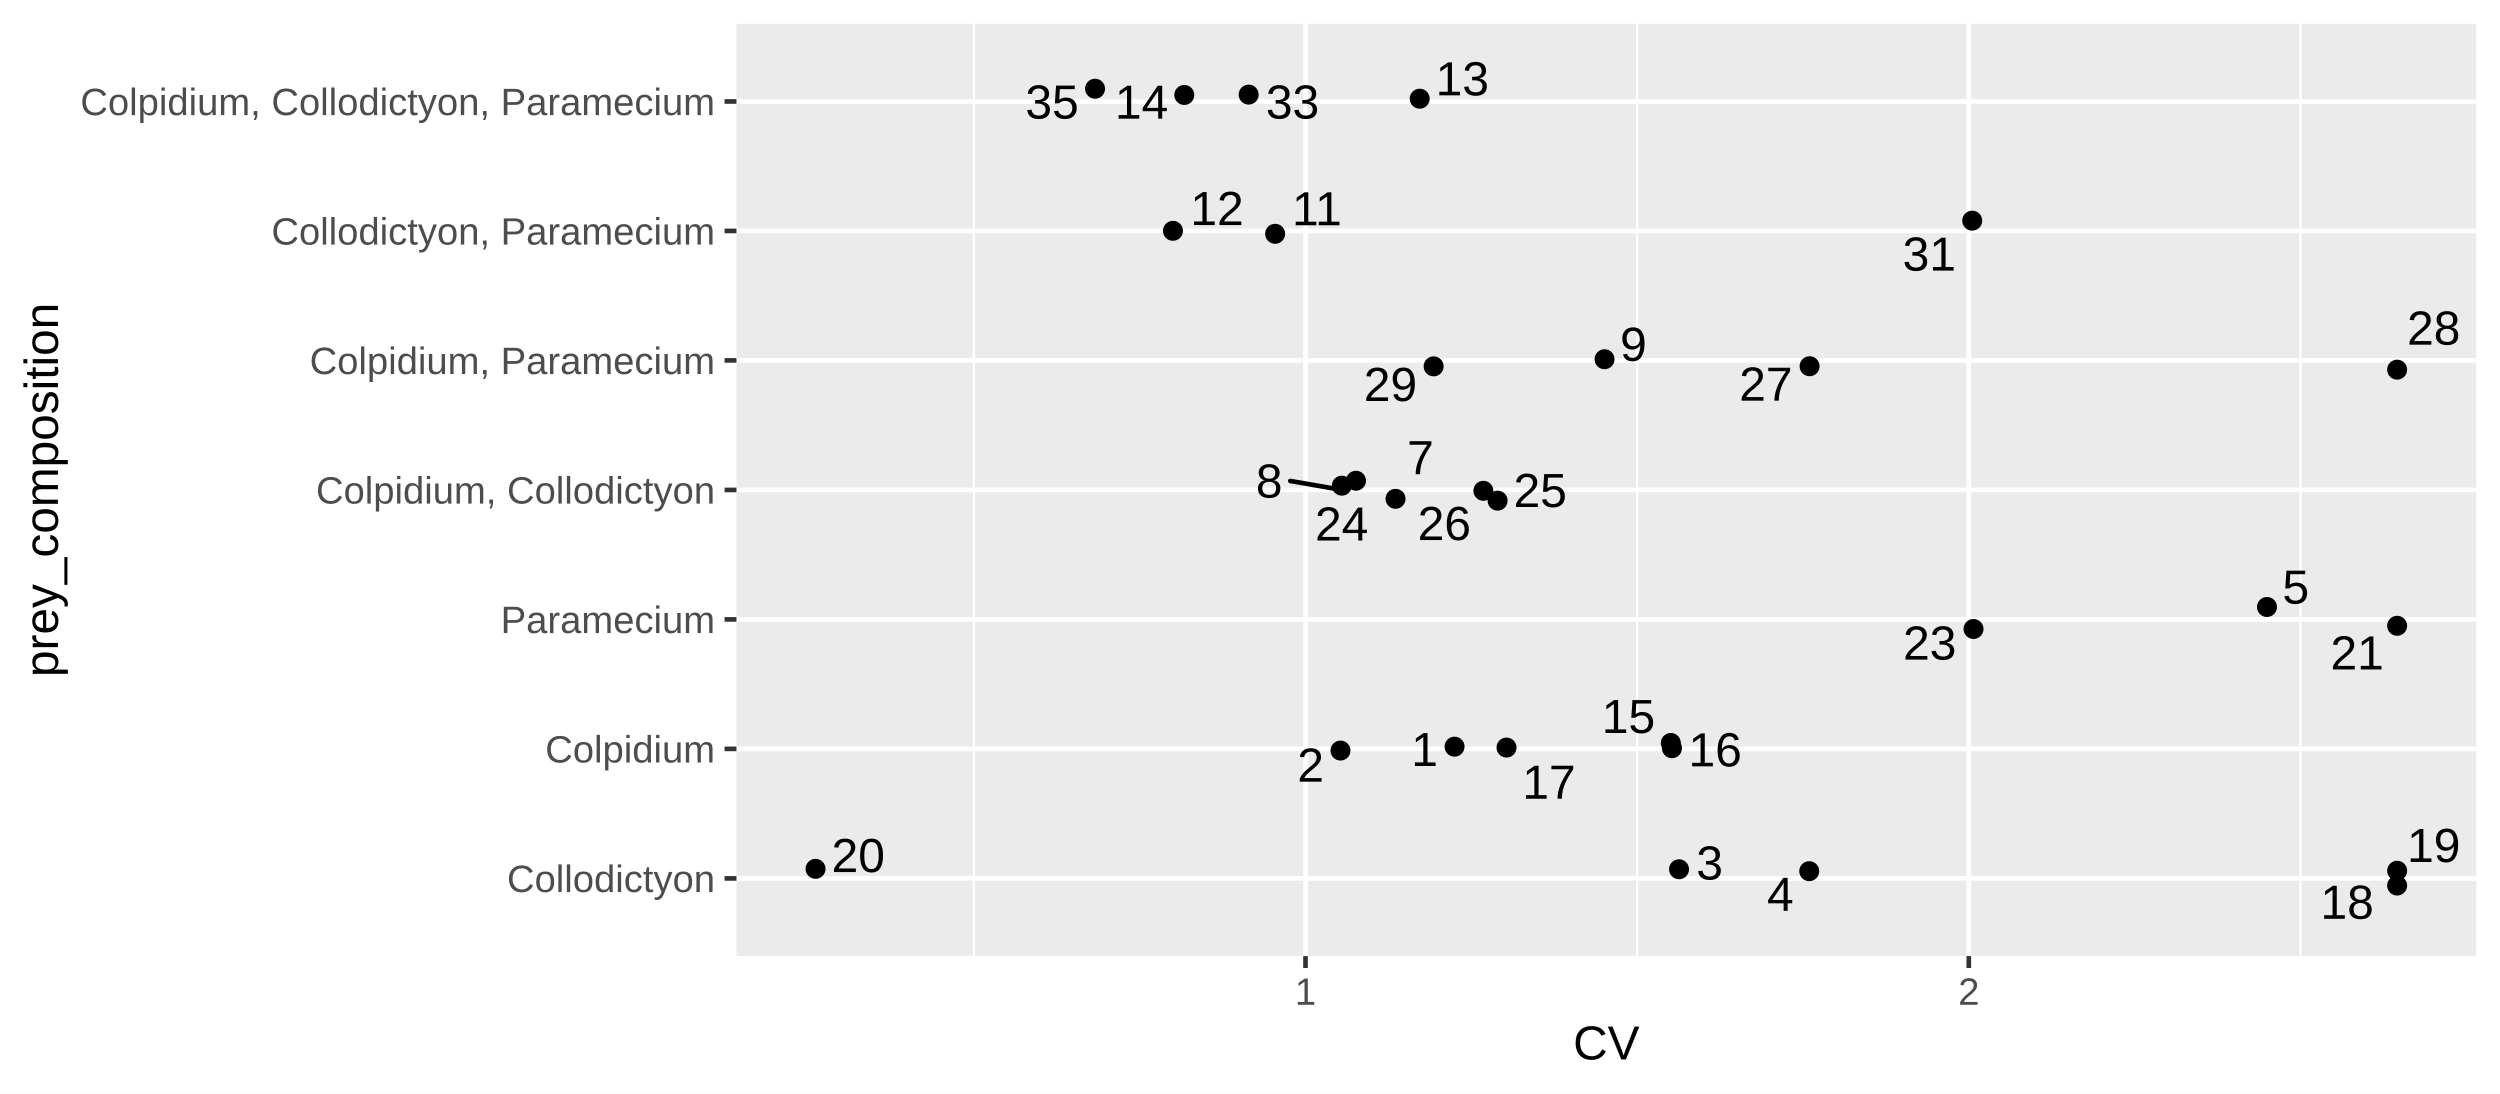
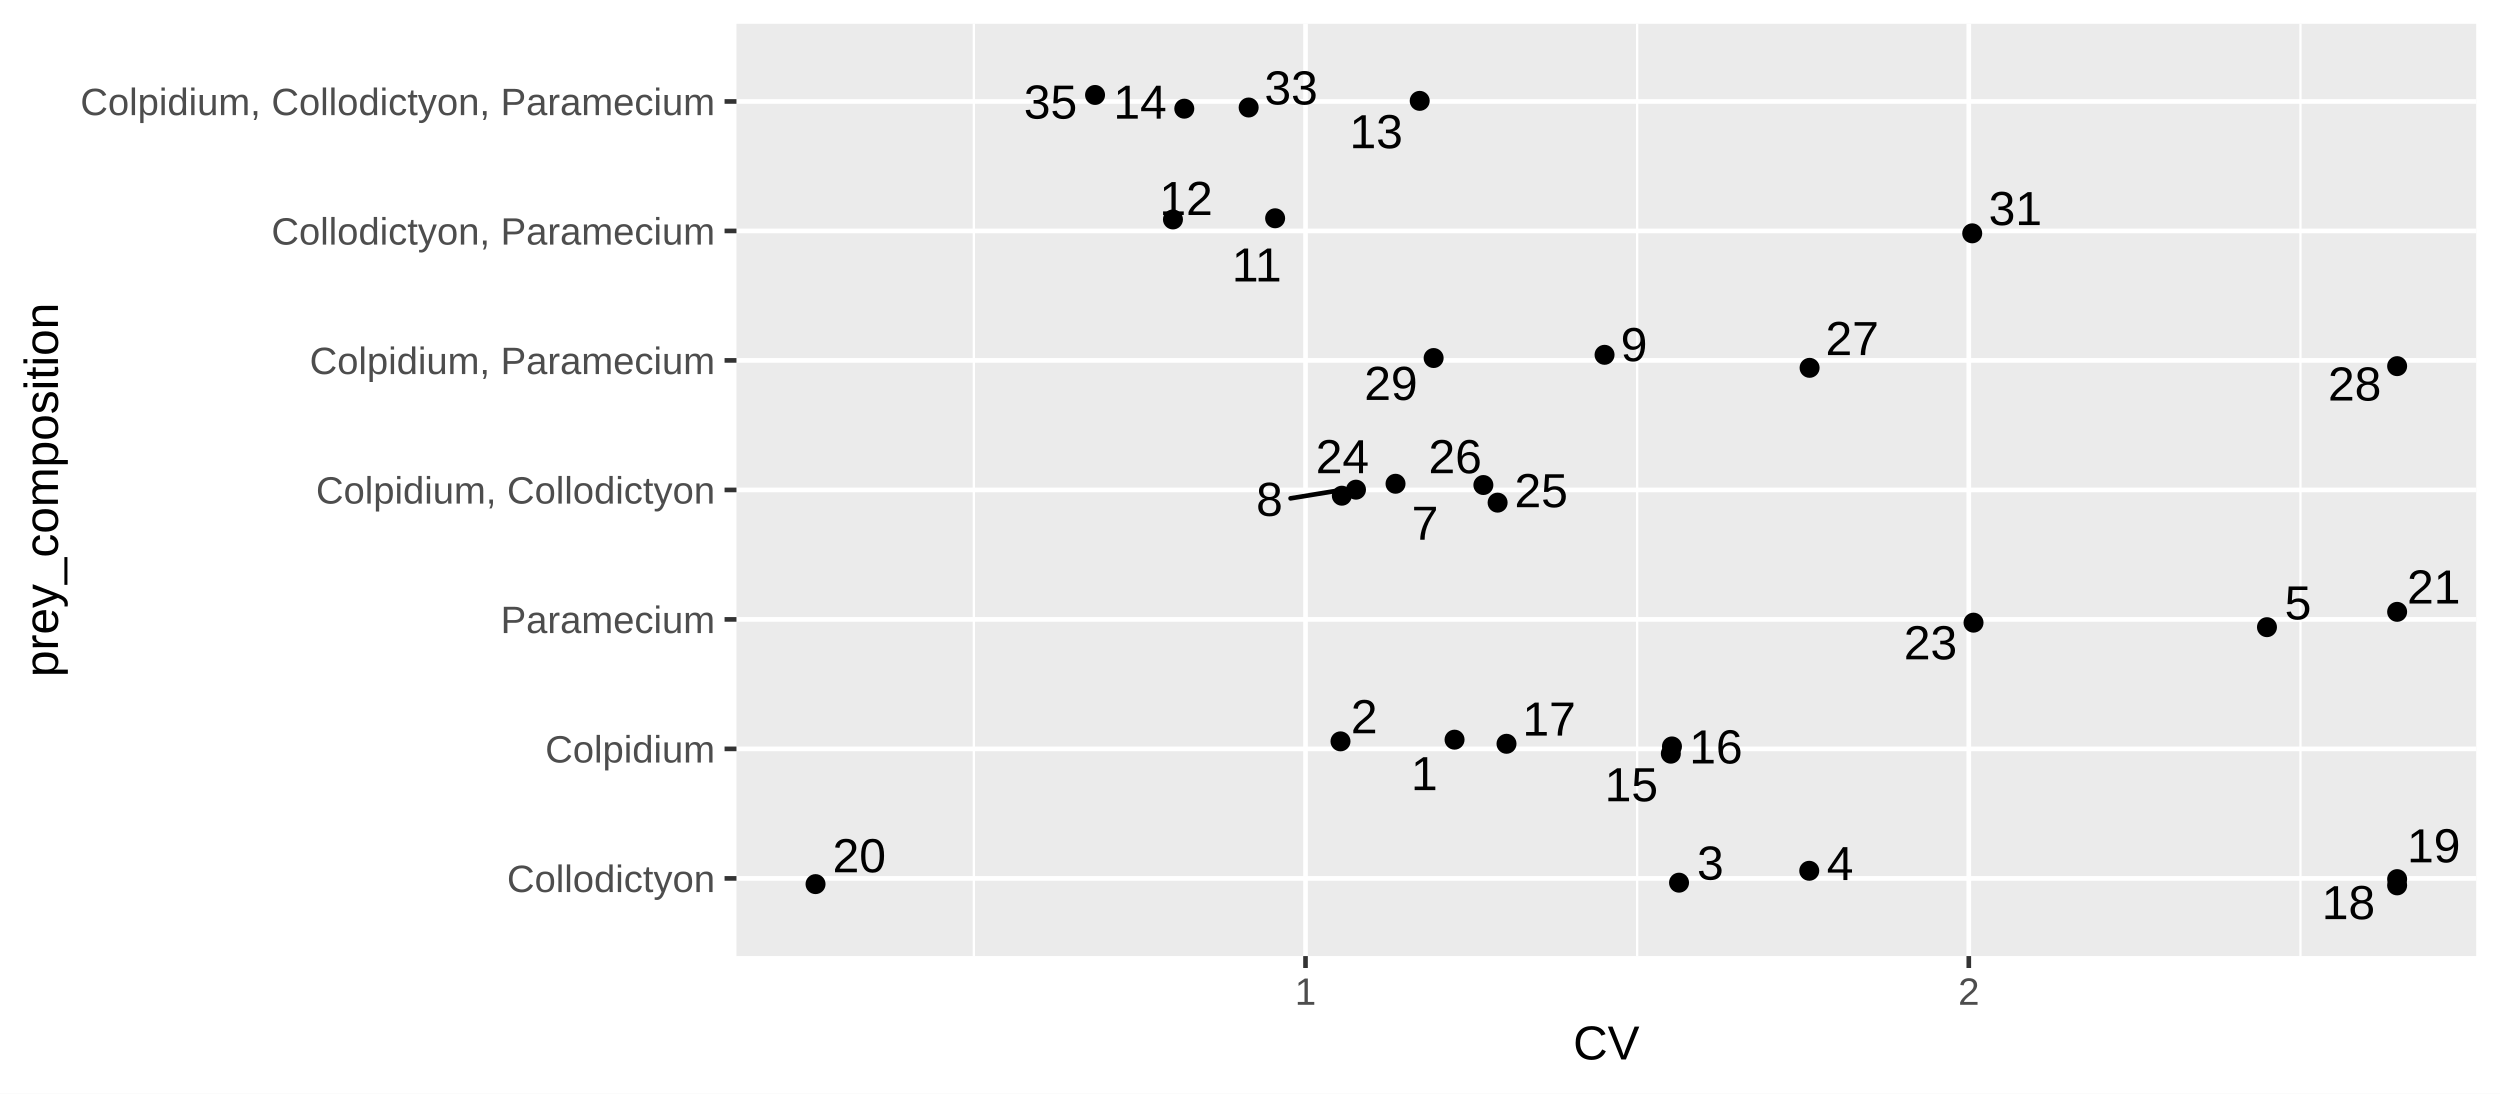
<svg xmlns="http://www.w3.org/2000/svg" viewBox="0 0 576.00 252.00">
  <defs>
    <style type="text/css">
    line, polyline, polygon, path, rect, circle {
      fill: none;
      stroke: #000000;
      stroke-linecap: round;
      stroke-linejoin: round;
      stroke-miterlimit: 10.00;
    }
  </style>
  </defs>
  <rect width="100%" height="100%" style="stroke: none; fill: #FFFFFF;" />
  <rect x="0.00" y="0.00" width="576.00" height="252.00" style="stroke-width: 1.07; stroke: none;" />
  <defs>
    <clipPath id="cpMTY5LjY4fDU3MC41MnwyMjAuMjh8NS40OA==">
      <rect x="169.68" y="5.48" width="400.84" height="214.80" />
    </clipPath>
  </defs>
  <rect x="169.68" y="5.48" width="400.84" height="214.80" style="stroke-width: 1.07; stroke: none; fill: #EBEBEB;" clip-path="url(#cpMTY5LjY4fDU3MC41MnwyMjAuMjh8NS40OA==)" />
  <polyline points="224.38,220.28 224.38,5.48 " style="stroke-width: 0.53; stroke: #FFFFFF; stroke-linecap: butt;" clip-path="url(#cpMTY5LjY4fDU3MC41MnwyMjAuMjh8NS40OA==)" />
  <polyline points="377.20,220.28 377.20,5.48 " style="stroke-width: 0.53; stroke: #FFFFFF; stroke-linecap: butt;" clip-path="url(#cpMTY5LjY4fDU3MC41MnwyMjAuMjh8NS40OA==)" />
  <polyline points="530.03,220.28 530.03,5.48 " style="stroke-width: 0.53; stroke: #FFFFFF; stroke-linecap: butt;" clip-path="url(#cpMTY5LjY4fDU3MC41MnwyMjAuMjh8NS40OA==)" />
  <polyline points="169.68,202.38 570.52,202.38 " style="stroke-width: 1.07; stroke: #FFFFFF; stroke-linecap: butt;" clip-path="url(#cpMTY5LjY4fDU3MC41MnwyMjAuMjh8NS40OA==)" />
  <polyline points="169.68,172.54 570.52,172.54 " style="stroke-width: 1.07; stroke: #FFFFFF; stroke-linecap: butt;" clip-path="url(#cpMTY5LjY4fDU3MC41MnwyMjAuMjh8NS40OA==)" />
  <polyline points="169.68,142.71 570.52,142.71 " style="stroke-width: 1.07; stroke: #FFFFFF; stroke-linecap: butt;" clip-path="url(#cpMTY5LjY4fDU3MC41MnwyMjAuMjh8NS40OA==)" />
  <polyline points="169.68,112.88 570.52,112.88 " style="stroke-width: 1.07; stroke: #FFFFFF; stroke-linecap: butt;" clip-path="url(#cpMTY5LjY4fDU3MC41MnwyMjAuMjh8NS40OA==)" />
  <polyline points="169.68,83.04 570.52,83.04 " style="stroke-width: 1.07; stroke: #FFFFFF; stroke-linecap: butt;" clip-path="url(#cpMTY5LjY4fDU3MC41MnwyMjAuMjh8NS40OA==)" />
  <polyline points="169.68,53.21 570.52,53.21 " style="stroke-width: 1.07; stroke: #FFFFFF; stroke-linecap: butt;" clip-path="url(#cpMTY5LjY4fDU3MC41MnwyMjAuMjh8NS40OA==)" />
  <polyline points="169.68,23.38 570.52,23.38 " style="stroke-width: 1.07; stroke: #FFFFFF; stroke-linecap: butt;" clip-path="url(#cpMTY5LjY4fDU3MC41MnwyMjAuMjh8NS40OA==)" />
  <polyline points="300.79,220.28 300.79,5.48 " style="stroke-width: 1.07; stroke: #FFFFFF; stroke-linecap: butt;" clip-path="url(#cpMTY5LjY4fDU3MC41MnwyMjAuMjh8NS40OA==)" />
  <polyline points="453.61,220.28 453.61,5.48 " style="stroke-width: 1.07; stroke: #FFFFFF; stroke-linecap: butt;" clip-path="url(#cpMTY5LjY4fDU3MC41MnwyMjAuMjh8NS40OA==)" />
-   <circle cx="335.13" cy="172.03" r="1.95" style="stroke-width: 0.71; fill: #000000;" clip-path="url(#cpMTY5LjY4fDU3MC41MnwyMjAuMjh8NS40OA==)" />
-   <circle cx="308.85" cy="172.93" r="1.95" style="stroke-width: 0.71; fill: #000000;" clip-path="url(#cpMTY5LjY4fDU3MC41MnwyMjAuMjh8NS40OA==)" />
-   <circle cx="386.85" cy="200.28" r="1.95" style="stroke-width: 0.71; fill: #000000;" clip-path="url(#cpMTY5LjY4fDU3MC41MnwyMjAuMjh8NS40OA==)" />
-   <circle cx="416.85" cy="200.72" r="1.95" style="stroke-width: 0.71; fill: #000000;" clip-path="url(#cpMTY5LjY4fDU3MC41MnwyMjAuMjh8NS40OA==)" />
-   <circle cx="522.31" cy="139.85" r="1.95" style="stroke-width: 0.71; fill: #000000;" clip-path="url(#cpMTY5LjY4fDU3MC41MnwyMjAuMjh8NS40OA==)" />
-   <circle cx="321.53" cy="114.92" r="1.95" style="stroke-width: 0.71; fill: #000000;" clip-path="url(#cpMTY5LjY4fDU3MC41MnwyMjAuMjh8NS40OA==)" />
-   <circle cx="309.16" cy="111.90" r="1.95" style="stroke-width: 0.71; fill: #000000;" clip-path="url(#cpMTY5LjY4fDU3MC41MnwyMjAuMjh8NS40OA==)" />
-   <circle cx="369.69" cy="82.77" r="1.95" style="stroke-width: 0.71; fill: #000000;" clip-path="url(#cpMTY5LjY4fDU3MC41MnwyMjAuMjh8NS40OA==)" />
-   <circle cx="293.79" cy="53.87" r="1.95" style="stroke-width: 0.71; fill: #000000;" clip-path="url(#cpMTY5LjY4fDU3MC41MnwyMjAuMjh8NS40OA==)" />
-   <circle cx="270.25" cy="53.18" r="1.95" style="stroke-width: 0.71; fill: #000000;" clip-path="url(#cpMTY5LjY4fDU3MC41MnwyMjAuMjh8NS40OA==)" />
-   <circle cx="327.10" cy="22.74" r="1.95" style="stroke-width: 0.71; fill: #000000;" clip-path="url(#cpMTY5LjY4fDU3MC41MnwyMjAuMjh8NS40OA==)" />
-   <circle cx="272.86" cy="21.88" r="1.95" style="stroke-width: 0.71; fill: #000000;" clip-path="url(#cpMTY5LjY4fDU3MC41MnwyMjAuMjh8NS40OA==)" />
-   <circle cx="384.96" cy="171.18" r="1.95" style="stroke-width: 0.71; fill: #000000;" clip-path="url(#cpMTY5LjY4fDU3MC41MnwyMjAuMjh8NS40OA==)" />
-   <circle cx="385.22" cy="172.39" r="1.95" style="stroke-width: 0.71; fill: #000000;" clip-path="url(#cpMTY5LjY4fDU3MC41MnwyMjAuMjh8NS40OA==)" />
-   <circle cx="347.10" cy="172.24" r="1.95" style="stroke-width: 0.71; fill: #000000;" clip-path="url(#cpMTY5LjY4fDU3MC41MnwyMjAuMjh8NS40OA==)" />
-   <circle cx="552.30" cy="200.62" r="1.95" style="stroke-width: 0.71; fill: #000000;" clip-path="url(#cpMTY5LjY4fDU3MC41MnwyMjAuMjh8NS40OA==)" />
-   <circle cx="552.30" cy="204.03" r="1.95" style="stroke-width: 0.71; fill: #000000;" clip-path="url(#cpMTY5LjY4fDU3MC41MnwyMjAuMjh8NS40OA==)" />
-   <circle cx="187.90" cy="200.18" r="1.95" style="stroke-width: 0.71; fill: #000000;" clip-path="url(#cpMTY5LjY4fDU3MC41MnwyMjAuMjh8NS40OA==)" />
-   <circle cx="552.30" cy="144.18" r="1.95" style="stroke-width: 0.71; fill: #000000;" clip-path="url(#cpMTY5LjY4fDU3MC41MnwyMjAuMjh8NS40OA==)" />
-   <circle cx="454.70" cy="144.92" r="1.95" style="stroke-width: 0.71; fill: #000000;" clip-path="url(#cpMTY5LjY4fDU3MC41MnwyMjAuMjh8NS40OA==)" />
-   <circle cx="312.42" cy="110.76" r="1.95" style="stroke-width: 0.71; fill: #000000;" clip-path="url(#cpMTY5LjY4fDU3MC41MnwyMjAuMjh8NS40OA==)" />
-   <circle cx="345.05" cy="115.35" r="1.95" style="stroke-width: 0.71; fill: #000000;" clip-path="url(#cpMTY5LjY4fDU3MC41MnwyMjAuMjh8NS40OA==)" />
-   <circle cx="341.77" cy="113.08" r="1.95" style="stroke-width: 0.71; fill: #000000;" clip-path="url(#cpMTY5LjY4fDU3MC41MnwyMjAuMjh8NS40OA==)" />
-   <circle cx="416.93" cy="84.38" r="1.95" style="stroke-width: 0.71; fill: #000000;" clip-path="url(#cpMTY5LjY4fDU3MC41MnwyMjAuMjh8NS40OA==)" />
-   <circle cx="552.30" cy="85.17" r="1.95" style="stroke-width: 0.71; fill: #000000;" clip-path="url(#cpMTY5LjY4fDU3MC41MnwyMjAuMjh8NS40OA==)" />
-   <circle cx="330.31" cy="84.41" r="1.95" style="stroke-width: 0.71; fill: #000000;" clip-path="url(#cpMTY5LjY4fDU3MC41MnwyMjAuMjh8NS40OA==)" />
-   <circle cx="454.40" cy="50.84" r="1.95" style="stroke-width: 0.71; fill: #000000;" clip-path="url(#cpMTY5LjY4fDU3MC41MnwyMjAuMjh8NS40OA==)" />
-   <circle cx="287.69" cy="21.80" r="1.95" style="stroke-width: 0.71; fill: #000000;" clip-path="url(#cpMTY5LjY4fDU3MC41MnwyMjAuMjh8NS40OA==)" />
-   <circle cx="252.30" cy="20.44" r="1.95" style="stroke-width: 0.71; fill: #000000;" clip-path="url(#cpMTY5LjY4fDU3MC41MnwyMjAuMjh8NS40OA==)" />
+   <circle cx="335.13" cy="170.42" r="1.95" style="stroke-width: 0.71; fill: #000000;" clip-path="url(#cpMTY5LjY4fDU3MC41MnwyMjAuMjh8NS40OA==)" />
+   <circle cx="308.85" cy="170.81" r="1.95" style="stroke-width: 0.71; fill: #000000;" clip-path="url(#cpMTY5LjY4fDU3MC41MnwyMjAuMjh8NS40OA==)" />
+   <circle cx="386.85" cy="203.37" r="1.95" style="stroke-width: 0.71; fill: #000000;" clip-path="url(#cpMTY5LjY4fDU3MC41MnwyMjAuMjh8NS40OA==)" />
+   <circle cx="416.85" cy="200.63" r="1.95" style="stroke-width: 0.71; fill: #000000;" clip-path="url(#cpMTY5LjY4fDU3MC41MnwyMjAuMjh8NS40OA==)" />
+   <circle cx="522.31" cy="144.50" r="1.95" style="stroke-width: 0.71; fill: #000000;" clip-path="url(#cpMTY5LjY4fDU3MC41MnwyMjAuMjh8NS40OA==)" />
+   <circle cx="321.53" cy="111.46" r="1.95" style="stroke-width: 0.71; fill: #000000;" clip-path="url(#cpMTY5LjY4fDU3MC41MnwyMjAuMjh8NS40OA==)" />
+   <circle cx="309.16" cy="114.21" r="1.95" style="stroke-width: 0.71; fill: #000000;" clip-path="url(#cpMTY5LjY4fDU3MC41MnwyMjAuMjh8NS40OA==)" />
+   <circle cx="369.69" cy="81.75" r="1.95" style="stroke-width: 0.71; fill: #000000;" clip-path="url(#cpMTY5LjY4fDU3MC41MnwyMjAuMjh8NS40OA==)" />
+   <circle cx="293.79" cy="50.29" r="1.95" style="stroke-width: 0.71; fill: #000000;" clip-path="url(#cpMTY5LjY4fDU3MC41MnwyMjAuMjh8NS40OA==)" />
+   <circle cx="270.25" cy="50.56" r="1.95" style="stroke-width: 0.71; fill: #000000;" clip-path="url(#cpMTY5LjY4fDU3MC41MnwyMjAuMjh8NS40OA==)" />
+   <circle cx="327.10" cy="23.24" r="1.95" style="stroke-width: 0.71; fill: #000000;" clip-path="url(#cpMTY5LjY4fDU3MC41MnwyMjAuMjh8NS40OA==)" />
+   <circle cx="272.86" cy="25.04" r="1.95" style="stroke-width: 0.71; fill: #000000;" clip-path="url(#cpMTY5LjY4fDU3MC41MnwyMjAuMjh8NS40OA==)" />
+   <circle cx="384.96" cy="173.65" r="1.95" style="stroke-width: 0.71; fill: #000000;" clip-path="url(#cpMTY5LjY4fDU3MC41MnwyMjAuMjh8NS40OA==)" />
+   <circle cx="385.22" cy="171.98" r="1.95" style="stroke-width: 0.71; fill: #000000;" clip-path="url(#cpMTY5LjY4fDU3MC41MnwyMjAuMjh8NS40OA==)" />
+   <circle cx="347.10" cy="171.37" r="1.95" style="stroke-width: 0.71; fill: #000000;" clip-path="url(#cpMTY5LjY4fDU3MC41MnwyMjAuMjh8NS40OA==)" />
+   <circle cx="552.30" cy="203.99" r="1.95" style="stroke-width: 0.71; fill: #000000;" clip-path="url(#cpMTY5LjY4fDU3MC41MnwyMjAuMjh8NS40OA==)" />
+   <circle cx="552.30" cy="202.55" r="1.95" style="stroke-width: 0.71; fill: #000000;" clip-path="url(#cpMTY5LjY4fDU3MC41MnwyMjAuMjh8NS40OA==)" />
+   <circle cx="187.90" cy="203.70" r="1.95" style="stroke-width: 0.71; fill: #000000;" clip-path="url(#cpMTY5LjY4fDU3MC41MnwyMjAuMjh8NS40OA==)" />
+   <circle cx="552.30" cy="140.97" r="1.95" style="stroke-width: 0.71; fill: #000000;" clip-path="url(#cpMTY5LjY4fDU3MC41MnwyMjAuMjh8NS40OA==)" />
+   <circle cx="454.70" cy="143.46" r="1.95" style="stroke-width: 0.71; fill: #000000;" clip-path="url(#cpMTY5LjY4fDU3MC41MnwyMjAuMjh8NS40OA==)" />
+   <circle cx="312.42" cy="112.82" r="1.95" style="stroke-width: 0.71; fill: #000000;" clip-path="url(#cpMTY5LjY4fDU3MC41MnwyMjAuMjh8NS40OA==)" />
+   <circle cx="345.05" cy="115.81" r="1.95" style="stroke-width: 0.71; fill: #000000;" clip-path="url(#cpMTY5LjY4fDU3MC41MnwyMjAuMjh8NS40OA==)" />
+   <circle cx="341.77" cy="111.75" r="1.95" style="stroke-width: 0.71; fill: #000000;" clip-path="url(#cpMTY5LjY4fDU3MC41MnwyMjAuMjh8NS40OA==)" />
+   <circle cx="416.93" cy="84.75" r="1.95" style="stroke-width: 0.71; fill: #000000;" clip-path="url(#cpMTY5LjY4fDU3MC41MnwyMjAuMjh8NS40OA==)" />
+   <circle cx="552.30" cy="84.36" r="1.95" style="stroke-width: 0.71; fill: #000000;" clip-path="url(#cpMTY5LjY4fDU3MC41MnwyMjAuMjh8NS40OA==)" />
+   <circle cx="330.31" cy="82.49" r="1.95" style="stroke-width: 0.71; fill: #000000;" clip-path="url(#cpMTY5LjY4fDU3MC41MnwyMjAuMjh8NS40OA==)" />
+   <circle cx="454.40" cy="53.76" r="1.95" style="stroke-width: 0.71; fill: #000000;" clip-path="url(#cpMTY5LjY4fDU3MC41MnwyMjAuMjh8NS40OA==)" />
+   <circle cx="287.69" cy="24.77" r="1.95" style="stroke-width: 0.71; fill: #000000;" clip-path="url(#cpMTY5LjY4fDU3MC41MnwyMjAuMjh8NS40OA==)" />
+   <circle cx="252.30" cy="21.88" r="1.95" style="stroke-width: 0.71; fill: #000000;" clip-path="url(#cpMTY5LjY4fDU3MC41MnwyMjAuMjh8NS40OA==)" />
  <g clip-path="url(#cpMTY5LjY4fDU3MC41MnwyMjAuMjh8NS40OA==)">
-     <text x="325.15" y="176.49" style="font-size: 11.04px; font-family: Arial;" textLength="6.14px" lengthAdjust="spacingAndGlyphs">1</text>
+     <text x="325.09" y="182.05" style="font-size: 11.04px; font-family: Arial;" textLength="6.14px" lengthAdjust="spacingAndGlyphs">1</text>
  </g>
  <g clip-path="url(#cpMTY5LjY4fDU3MC41MnwyMjAuMjh8NS40OA==)">
-     <text x="298.90" y="180.10" style="font-size: 11.04px; font-family: Arial;" textLength="6.14px" lengthAdjust="spacingAndGlyphs">2</text>
+     <text x="311.24" y="168.94" style="font-size: 11.04px; font-family: Arial;" textLength="6.14px" lengthAdjust="spacingAndGlyphs">2</text>
  </g>
  <g clip-path="url(#cpMTY5LjY4fDU3MC41MnwyMjAuMjh8NS40OA==)">
-     <text x="390.83" y="202.65" style="font-size: 11.04px; font-family: Arial;" textLength="6.14px" lengthAdjust="spacingAndGlyphs">3</text>
+     <text x="391.00" y="202.67" style="font-size: 11.04px; font-family: Arial;" textLength="6.14px" lengthAdjust="spacingAndGlyphs">3</text>
  </g>
  <g clip-path="url(#cpMTY5LjY4fDU3MC41MnwyMjAuMjh8NS40OA==)">
-     <text x="407.12" y="209.85" style="font-size: 11.04px; font-family: Arial;" textLength="6.14px" lengthAdjust="spacingAndGlyphs">4</text>
+     <text x="420.89" y="202.77" style="font-size: 11.04px; font-family: Arial;" textLength="6.14px" lengthAdjust="spacingAndGlyphs">4</text>
  </g>
  <g clip-path="url(#cpMTY5LjY4fDU3MC41MnwyMjAuMjh8NS40OA==)">
-     <text x="525.88" y="139.08" style="font-size: 11.04px; font-family: Arial;" textLength="6.14px" lengthAdjust="spacingAndGlyphs">5</text>
+     <text x="526.39" y="142.71" style="font-size: 11.04px; font-family: Arial;" textLength="6.14px" lengthAdjust="spacingAndGlyphs">5</text>
  </g>
  <g clip-path="url(#cpMTY5LjY4fDU3MC41MnwyMjAuMjh8NS40OA==)">
-     <text x="324.20" y="109.25" style="font-size: 11.04px; font-family: Arial;" textLength="6.14px" lengthAdjust="spacingAndGlyphs">7</text>
+     <text x="325.25" y="124.36" style="font-size: 11.04px; font-family: Arial;" textLength="6.14px" lengthAdjust="spacingAndGlyphs">7</text>
  </g>
-   <line x1="297.29" y1="110.81" x2="309.16" y2="112.88" style="stroke-width: 1.07;" clip-path="url(#cpMTY5LjY4fDU3MC41MnwyMjAuMjh8NS40OA==)" />
+   <line x1="297.35" y1="114.82" x2="309.16" y2="112.88" style="stroke-width: 1.07;" clip-path="url(#cpMTY5LjY4fDU3MC41MnwyMjAuMjh8NS40OA==)" />
  <g clip-path="url(#cpMTY5LjY4fDU3MC41MnwyMjAuMjh8NS40OA==)">
-     <text x="289.35" y="114.65" style="font-size: 11.04px; font-family: Arial;" textLength="6.14px" lengthAdjust="spacingAndGlyphs">8</text>
+     <text x="289.41" y="118.87" style="font-size: 11.04px; font-family: Arial;" textLength="6.14px" lengthAdjust="spacingAndGlyphs">8</text>
  </g>
  <g clip-path="url(#cpMTY5LjY4fDU3MC41MnwyMjAuMjh8NS40OA==)">
-     <text x="373.27" y="83.14" style="font-size: 11.04px; font-family: Arial;" textLength="6.14px" lengthAdjust="spacingAndGlyphs">9</text>
+     <text x="373.41" y="83.21" style="font-size: 11.04px; font-family: Arial;" textLength="6.14px" lengthAdjust="spacingAndGlyphs">9</text>
  </g>
  <g clip-path="url(#cpMTY5LjY4fDU3MC41MnwyMjAuMjh8NS40OA==)">
-     <text x="297.68" y="51.91" style="font-size: 11.04px; font-family: Arial;" textLength="12.28px" lengthAdjust="spacingAndGlyphs">11</text>
+     <text x="283.82" y="64.85" style="font-size: 11.04px; font-family: Arial;" textLength="12.28px" lengthAdjust="spacingAndGlyphs">11</text>
  </g>
  <g clip-path="url(#cpMTY5LjY4fDU3MC41MnwyMjAuMjh8NS40OA==)">
-     <text x="274.26" y="51.85" style="font-size: 11.04px; font-family: Arial;" textLength="12.28px" lengthAdjust="spacingAndGlyphs">12</text>
+     <text x="267.13" y="49.54" style="font-size: 11.04px; font-family: Arial;" textLength="12.28px" lengthAdjust="spacingAndGlyphs">12</text>
  </g>
  <g clip-path="url(#cpMTY5LjY4fDU3MC41MnwyMjAuMjh8NS40OA==)">
-     <text x="330.78" y="21.97" style="font-size: 11.04px; font-family: Arial;" textLength="12.28px" lengthAdjust="spacingAndGlyphs">13</text>
+     <text x="310.93" y="34.15" style="font-size: 11.04px; font-family: Arial;" textLength="12.28px" lengthAdjust="spacingAndGlyphs">13</text>
  </g>
  <g clip-path="url(#cpMTY5LjY4fDU3MC41MnwyMjAuMjh8NS40OA==)">
-     <text x="256.88" y="27.34" style="font-size: 11.04px; font-family: Arial;" textLength="12.28px" lengthAdjust="spacingAndGlyphs">14</text>
+     <text x="256.53" y="27.34" style="font-size: 11.04px; font-family: Arial;" textLength="12.28px" lengthAdjust="spacingAndGlyphs">14</text>
  </g>
  <g clip-path="url(#cpMTY5LjY4fDU3MC41MnwyMjAuMjh8NS40OA==)">
-     <text x="369.06" y="168.88" style="font-size: 11.04px; font-family: Arial;" textLength="12.28px" lengthAdjust="spacingAndGlyphs">15</text>
+     <text x="369.72" y="184.61" style="font-size: 11.04px; font-family: Arial;" textLength="12.28px" lengthAdjust="spacingAndGlyphs">15</text>
  </g>
  <g clip-path="url(#cpMTY5LjY4fDU3MC41MnwyMjAuMjh8NS40OA==)">
-     <text x="389.03" y="176.57" style="font-size: 11.04px; font-family: Arial;" textLength="12.28px" lengthAdjust="spacingAndGlyphs">16</text>
+     <text x="389.21" y="175.90" style="font-size: 11.04px; font-family: Arial;" textLength="12.28px" lengthAdjust="spacingAndGlyphs">16</text>
  </g>
  <g clip-path="url(#cpMTY5LjY4fDU3MC41MnwyMjAuMjh8NS40OA==)">
-     <text x="350.74" y="184.02" style="font-size: 11.04px; font-family: Arial;" textLength="12.28px" lengthAdjust="spacingAndGlyphs">17</text>
+     <text x="350.77" y="169.48" style="font-size: 11.04px; font-family: Arial;" textLength="12.28px" lengthAdjust="spacingAndGlyphs">17</text>
  </g>
  <g clip-path="url(#cpMTY5LjY4fDU3MC41MnwyMjAuMjh8NS40OA==)">
-     <text x="534.64" y="211.69" style="font-size: 11.04px; font-family: Arial;" textLength="12.28px" lengthAdjust="spacingAndGlyphs">18</text>
+     <text x="534.94" y="211.77" style="font-size: 11.04px; font-family: Arial;" textLength="12.28px" lengthAdjust="spacingAndGlyphs">18</text>
  </g>
  <g clip-path="url(#cpMTY5LjY4fDU3MC41MnwyMjAuMjh8NS40OA==)">
-     <text x="554.59" y="198.61" style="font-size: 11.04px; font-family: Arial;" textLength="12.28px" lengthAdjust="spacingAndGlyphs">19</text>
+     <text x="554.59" y="198.68" style="font-size: 11.04px; font-family: Arial;" textLength="12.28px" lengthAdjust="spacingAndGlyphs">19</text>
  </g>
  <g clip-path="url(#cpMTY5LjY4fDU3MC41MnwyMjAuMjh8NS40OA==)">
-     <text x="191.59" y="200.93" style="font-size: 11.04px; font-family: Arial;" textLength="12.28px" lengthAdjust="spacingAndGlyphs">20</text>
+     <text x="191.83" y="200.97" style="font-size: 11.04px; font-family: Arial;" textLength="12.28px" lengthAdjust="spacingAndGlyphs">20</text>
  </g>
  <g clip-path="url(#cpMTY5LjY4fDU3MC41MnwyMjAuMjh8NS40OA==)">
-     <text x="536.94" y="154.24" style="font-size: 11.04px; font-family: Arial;" textLength="12.28px" lengthAdjust="spacingAndGlyphs">21</text>
+     <text x="554.59" y="139.05" style="font-size: 11.04px; font-family: Arial;" textLength="12.28px" lengthAdjust="spacingAndGlyphs">21</text>
  </g>
  <g clip-path="url(#cpMTY5LjY4fDU3MC41MnwyMjAuMjh8NS40OA==)">
-     <text x="438.47" y="151.97" style="font-size: 11.04px; font-family: Arial;" textLength="12.28px" lengthAdjust="spacingAndGlyphs">23</text>
+     <text x="438.64" y="151.91" style="font-size: 11.04px; font-family: Arial;" textLength="12.28px" lengthAdjust="spacingAndGlyphs">23</text>
  </g>
  <g clip-path="url(#cpMTY5LjY4fDU3MC41MnwyMjAuMjh8NS40OA==)">
-     <text x="302.98" y="124.54" style="font-size: 11.04px; font-family: Arial;" textLength="12.28px" lengthAdjust="spacingAndGlyphs">24</text>
+     <text x="303.15" y="109.03" style="font-size: 11.04px; font-family: Arial;" textLength="12.28px" lengthAdjust="spacingAndGlyphs">24</text>
  </g>
  <g clip-path="url(#cpMTY5LjY4fDU3MC41MnwyMjAuMjh8NS40OA==)">
-     <text x="348.72" y="116.82" style="font-size: 11.04px; font-family: Arial;" textLength="12.28px" lengthAdjust="spacingAndGlyphs">25</text>
+     <text x="348.94" y="116.86" style="font-size: 11.04px; font-family: Arial;" textLength="12.28px" lengthAdjust="spacingAndGlyphs">25</text>
  </g>
  <g clip-path="url(#cpMTY5LjY4fDU3MC41MnwyMjAuMjh8NS40OA==)">
-     <text x="326.63" y="124.43" style="font-size: 11.04px; font-family: Arial;" textLength="12.28px" lengthAdjust="spacingAndGlyphs">26</text>
+     <text x="329.13" y="109.03" style="font-size: 11.04px; font-family: Arial;" textLength="12.28px" lengthAdjust="spacingAndGlyphs">26</text>
  </g>
  <g clip-path="url(#cpMTY5LjY4fDU3MC41MnwyMjAuMjh8NS40OA==)">
-     <text x="400.71" y="92.31" style="font-size: 11.04px; font-family: Arial;" textLength="12.28px" lengthAdjust="spacingAndGlyphs">27</text>
+     <text x="420.60" y="81.81" style="font-size: 11.04px; font-family: Arial;" textLength="12.28px" lengthAdjust="spacingAndGlyphs">27</text>
  </g>
  <g clip-path="url(#cpMTY5LjY4fDU3MC41MnwyMjAuMjh8NS40OA==)">
-     <text x="554.59" y="79.41" style="font-size: 11.04px; font-family: Arial;" textLength="12.28px" lengthAdjust="spacingAndGlyphs">28</text>
+     <text x="536.37" y="92.29" style="font-size: 11.04px; font-family: Arial;" textLength="12.28px" lengthAdjust="spacingAndGlyphs">28</text>
  </g>
  <g clip-path="url(#cpMTY5LjY4fDU3MC41MnwyMjAuMjh8NS40OA==)">
-     <text x="314.22" y="92.39" style="font-size: 11.04px; font-family: Arial;" textLength="12.28px" lengthAdjust="spacingAndGlyphs">29</text>
+     <text x="314.33" y="92.15" style="font-size: 11.04px; font-family: Arial;" textLength="12.28px" lengthAdjust="spacingAndGlyphs">29</text>
  </g>
  <g clip-path="url(#cpMTY5LjY4fDU3MC41MnwyMjAuMjh8NS40OA==)">
-     <text x="438.37" y="62.35" style="font-size: 11.04px; font-family: Arial;" textLength="12.28px" lengthAdjust="spacingAndGlyphs">31</text>
+     <text x="458.19" y="51.86" style="font-size: 11.04px; font-family: Arial;" textLength="12.28px" lengthAdjust="spacingAndGlyphs">31</text>
  </g>
  <g clip-path="url(#cpMTY5LjY4fDU3MC41MnwyMjAuMjh8NS40OA==)">
-     <text x="291.66" y="27.32" style="font-size: 11.04px; font-family: Arial;" textLength="12.28px" lengthAdjust="spacingAndGlyphs">33</text>
+     <text x="291.33" y="24.07" style="font-size: 11.04px; font-family: Arial;" textLength="12.28px" lengthAdjust="spacingAndGlyphs">33</text>
  </g>
  <g clip-path="url(#cpMTY5LjY4fDU3MC41MnwyMjAuMjh8NS40OA==)">
-     <text x="236.25" y="27.32" style="font-size: 11.04px; font-family: Arial;" textLength="12.28px" lengthAdjust="spacingAndGlyphs">35</text>
+     <text x="235.89" y="27.33" style="font-size: 11.04px; font-family: Arial;" textLength="12.28px" lengthAdjust="spacingAndGlyphs">35</text>
  </g>
  <defs>
    <clipPath id="cpMC4wMHw1NzYuMDB8MjUyLjAwfDAuMDA=">
      <rect x="0.00" y="0.00" width="576.00" height="252.00" />
    </clipPath>
  </defs>
  <g clip-path="url(#cpMC4wMHw1NzYuMDB8MjUyLjAwfDAuMDA=)">
    <text x="116.81" y="205.53" style="font-size: 8.80px; fill: #4D4D4D; font-family: Arial;" textLength="47.94px" lengthAdjust="spacingAndGlyphs">Collodictyon</text>
  </g>
  <g clip-path="url(#cpMC4wMHw1NzYuMDB8MjUyLjAwfDAuMDA=)">
    <text x="125.62" y="175.69" style="font-size: 8.80px; fill: #4D4D4D; font-family: Arial;" textLength="39.13px" lengthAdjust="spacingAndGlyphs">Colpidium</text>
  </g>
  <g clip-path="url(#cpMC4wMHw1NzYuMDB8MjUyLjAwfDAuMDA=)">
    <text x="115.36" y="145.86" style="font-size: 8.80px; fill: #4D4D4D; font-family: Arial;" textLength="49.39px" lengthAdjust="spacingAndGlyphs">Paramecium</text>
  </g>
  <g clip-path="url(#cpMC4wMHw1NzYuMDB8MjUyLjAwfDAuMDA=)">
    <text x="72.80" y="116.03" style="font-size: 8.80px; fill: #4D4D4D; font-family: Arial;" textLength="91.95px" lengthAdjust="spacingAndGlyphs">Colpidium, Collodictyon</text>
  </g>
  <g clip-path="url(#cpMC4wMHw1NzYuMDB8MjUyLjAwfDAuMDA=)">
    <text x="71.34" y="86.19" style="font-size: 8.80px; fill: #4D4D4D; font-family: Arial;" textLength="93.41px" lengthAdjust="spacingAndGlyphs">Colpidium, Paramecium</text>
  </g>
  <g clip-path="url(#cpMC4wMHw1NzYuMDB8MjUyLjAwfDAuMDA=)">
    <text x="62.53" y="56.36" style="font-size: 8.80px; fill: #4D4D4D; font-family: Arial;" textLength="102.22px" lengthAdjust="spacingAndGlyphs">Collodictyon, Paramecium</text>
  </g>
  <g clip-path="url(#cpMC4wMHw1NzYuMDB8MjUyLjAwfDAuMDA=)">
    <text x="18.51" y="26.53" style="font-size: 8.80px; fill: #4D4D4D; font-family: Arial;" textLength="146.24px" lengthAdjust="spacingAndGlyphs">Colpidium, Collodictyon, Paramecium</text>
  </g>
  <polyline points="166.94,202.38 169.68,202.38 " style="stroke-width: 1.07; stroke: #333333; stroke-linecap: butt;" clip-path="url(#cpMC4wMHw1NzYuMDB8MjUyLjAwfDAuMDA=)" />
  <polyline points="166.94,172.54 169.68,172.54 " style="stroke-width: 1.07; stroke: #333333; stroke-linecap: butt;" clip-path="url(#cpMC4wMHw1NzYuMDB8MjUyLjAwfDAuMDA=)" />
  <polyline points="166.94,142.71 169.68,142.71 " style="stroke-width: 1.07; stroke: #333333; stroke-linecap: butt;" clip-path="url(#cpMC4wMHw1NzYuMDB8MjUyLjAwfDAuMDA=)" />
  <polyline points="166.94,112.88 169.68,112.88 " style="stroke-width: 1.07; stroke: #333333; stroke-linecap: butt;" clip-path="url(#cpMC4wMHw1NzYuMDB8MjUyLjAwfDAuMDA=)" />
  <polyline points="166.94,83.04 169.68,83.04 " style="stroke-width: 1.07; stroke: #333333; stroke-linecap: butt;" clip-path="url(#cpMC4wMHw1NzYuMDB8MjUyLjAwfDAuMDA=)" />
  <polyline points="166.94,53.21 169.68,53.21 " style="stroke-width: 1.07; stroke: #333333; stroke-linecap: butt;" clip-path="url(#cpMC4wMHw1NzYuMDB8MjUyLjAwfDAuMDA=)" />
  <polyline points="166.94,23.38 169.68,23.38 " style="stroke-width: 1.07; stroke: #333333; stroke-linecap: butt;" clip-path="url(#cpMC4wMHw1NzYuMDB8MjUyLjAwfDAuMDA=)" />
  <polyline points="300.79,223.02 300.79,220.28 " style="stroke-width: 1.07; stroke: #333333; stroke-linecap: butt;" clip-path="url(#cpMC4wMHw1NzYuMDB8MjUyLjAwfDAuMDA=)" />
  <polyline points="453.61,223.02 453.61,220.28 " style="stroke-width: 1.07; stroke: #333333; stroke-linecap: butt;" clip-path="url(#cpMC4wMHw1NzYuMDB8MjUyLjAwfDAuMDA=)" />
  <g clip-path="url(#cpMC4wMHw1NzYuMDB8MjUyLjAwfDAuMDA=)">
    <text x="298.34" y="231.51" style="font-size: 8.80px; fill: #4D4D4D; font-family: Arial;" textLength="4.89px" lengthAdjust="spacingAndGlyphs">1</text>
  </g>
  <g clip-path="url(#cpMC4wMHw1NzYuMDB8MjUyLjAwfDAuMDA=)">
    <text x="451.17" y="231.51" style="font-size: 8.80px; fill: #4D4D4D; font-family: Arial;" textLength="4.89px" lengthAdjust="spacingAndGlyphs">2</text>
  </g>
  <g clip-path="url(#cpMC4wMHw1NzYuMDB8MjUyLjAwfDAuMDA=)">
    <text x="362.46" y="244.10" style="font-size: 11.00px; font-family: Arial;" textLength="15.28px" lengthAdjust="spacingAndGlyphs">CV</text>
  </g>
  <g clip-path="url(#cpMC4wMHw1NzYuMDB8MjUyLjAwfDAuMDA=)">
    <text transform="translate(13.35,155.98) rotate(-90)" style="font-size: 11.00px; font-family: Arial;" textLength="86.21px" lengthAdjust="spacingAndGlyphs">prey_composition</text>
  </g>
</svg>
